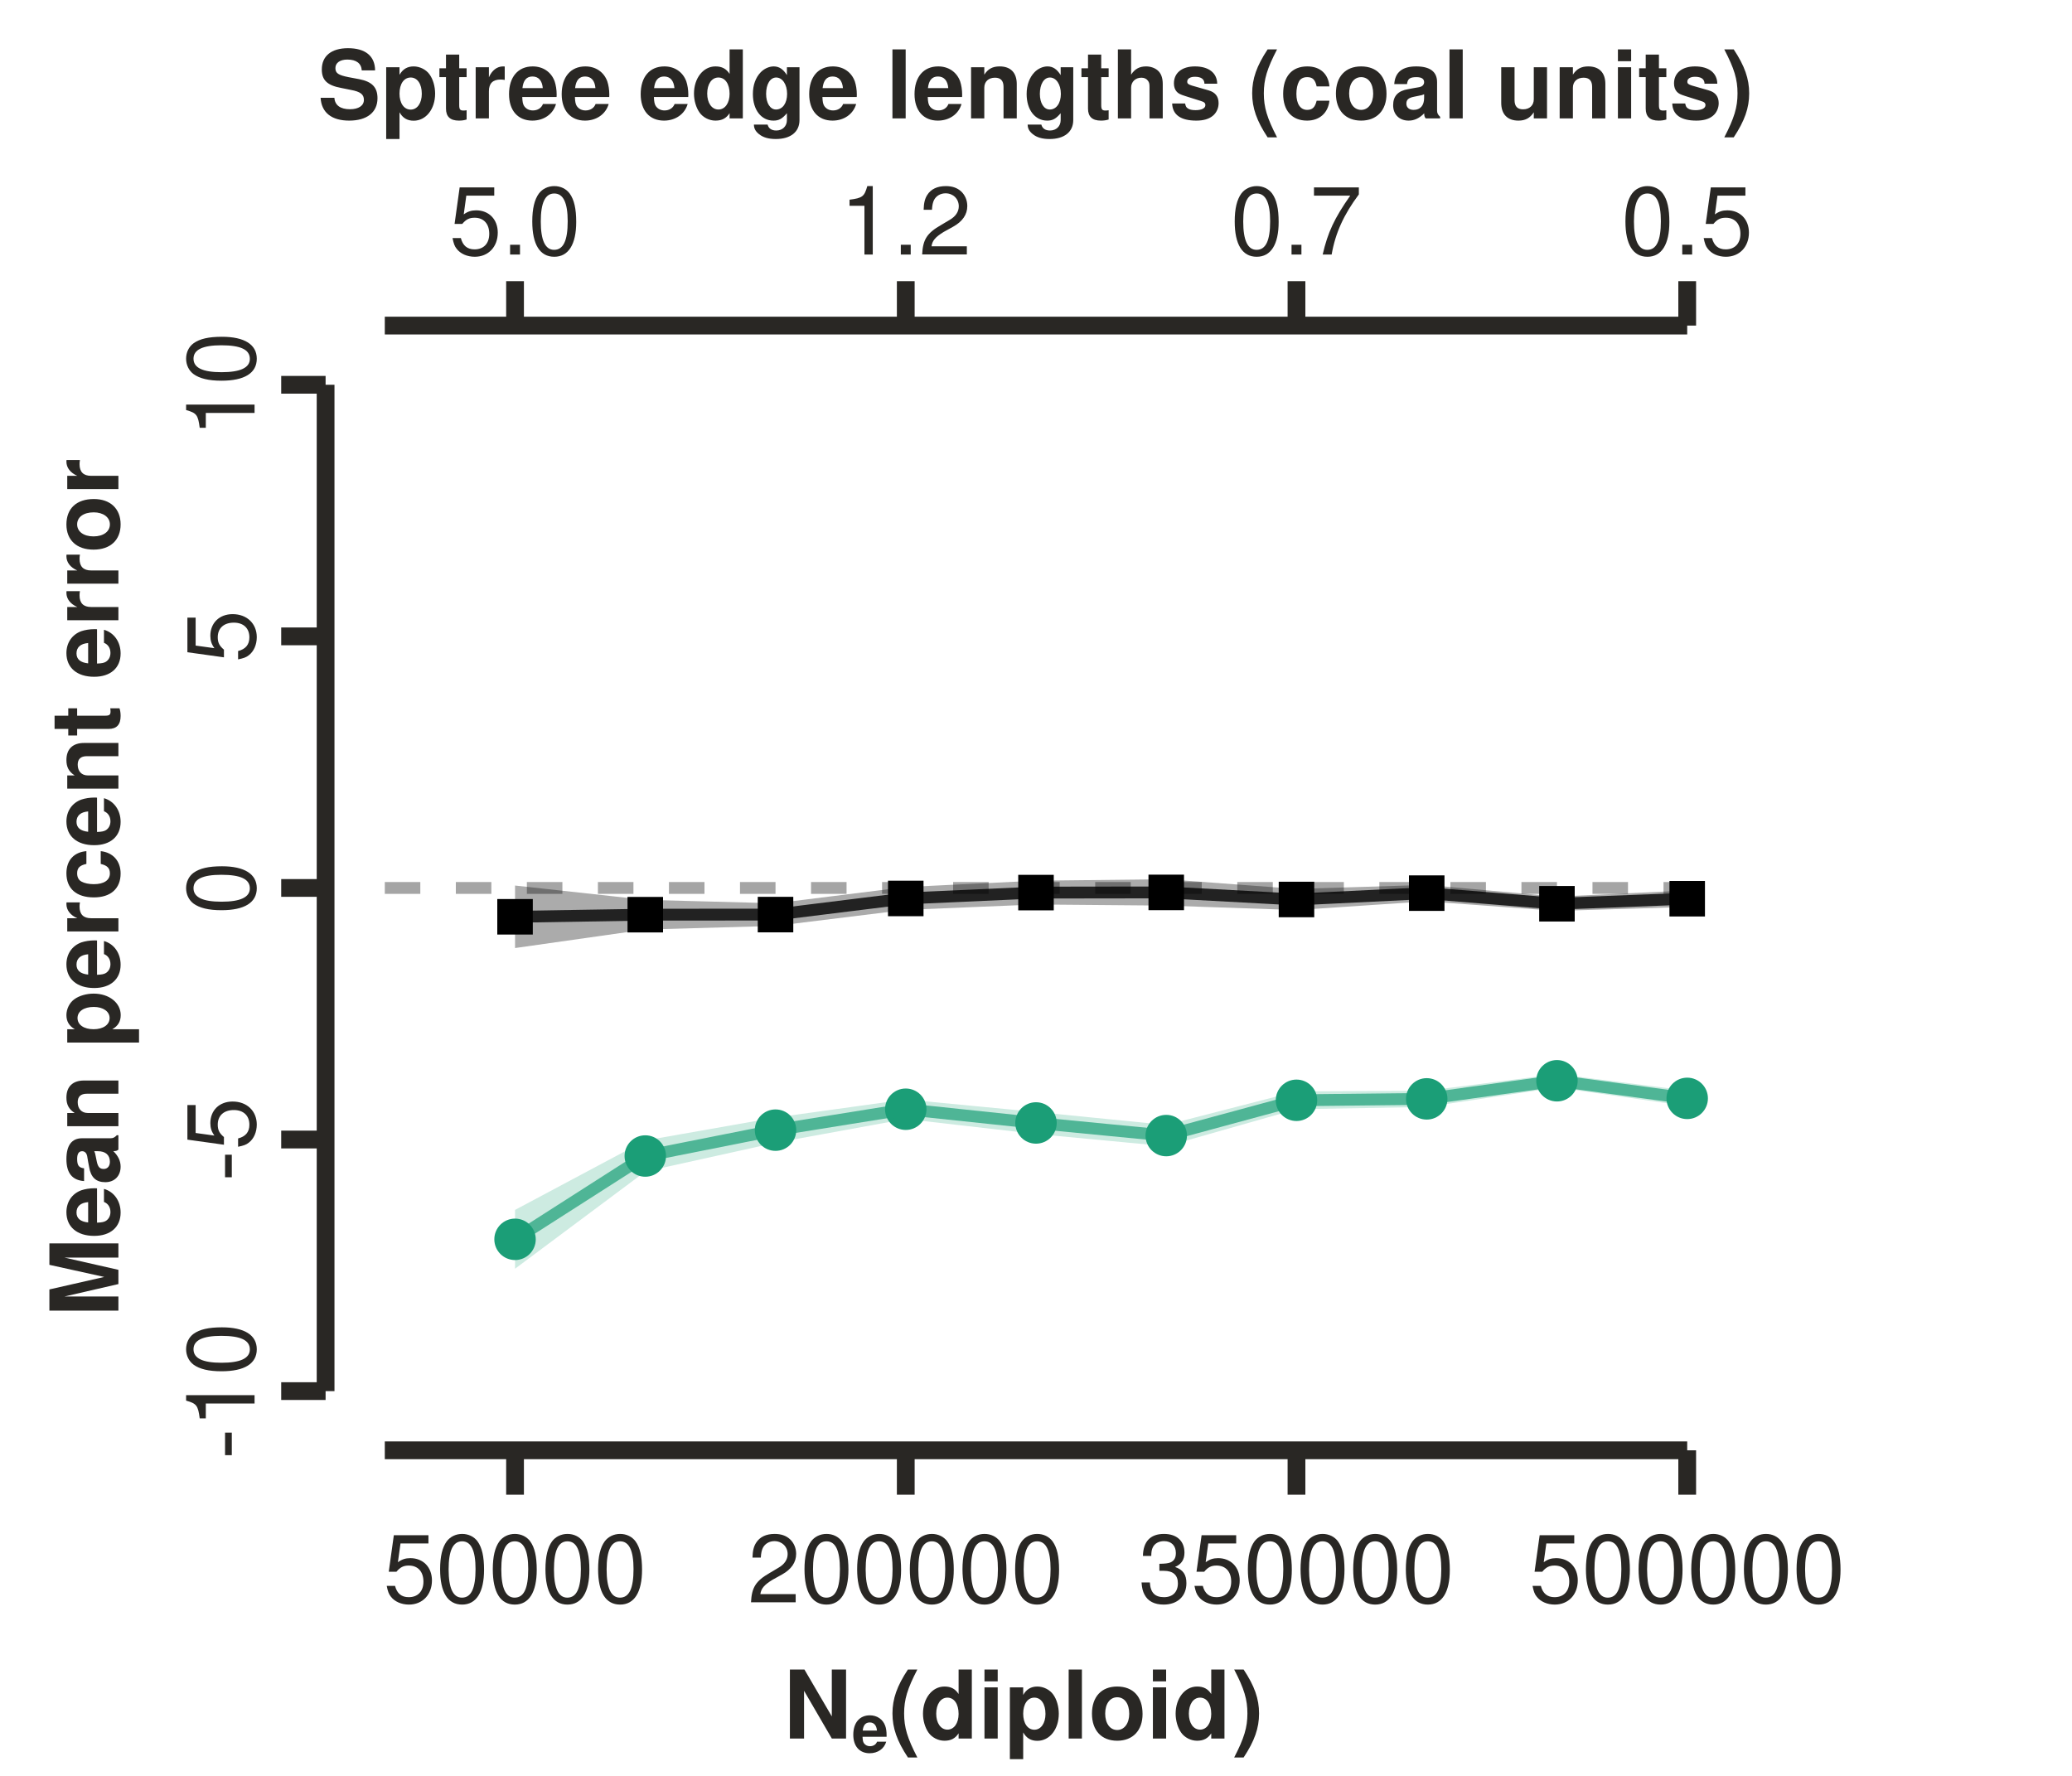
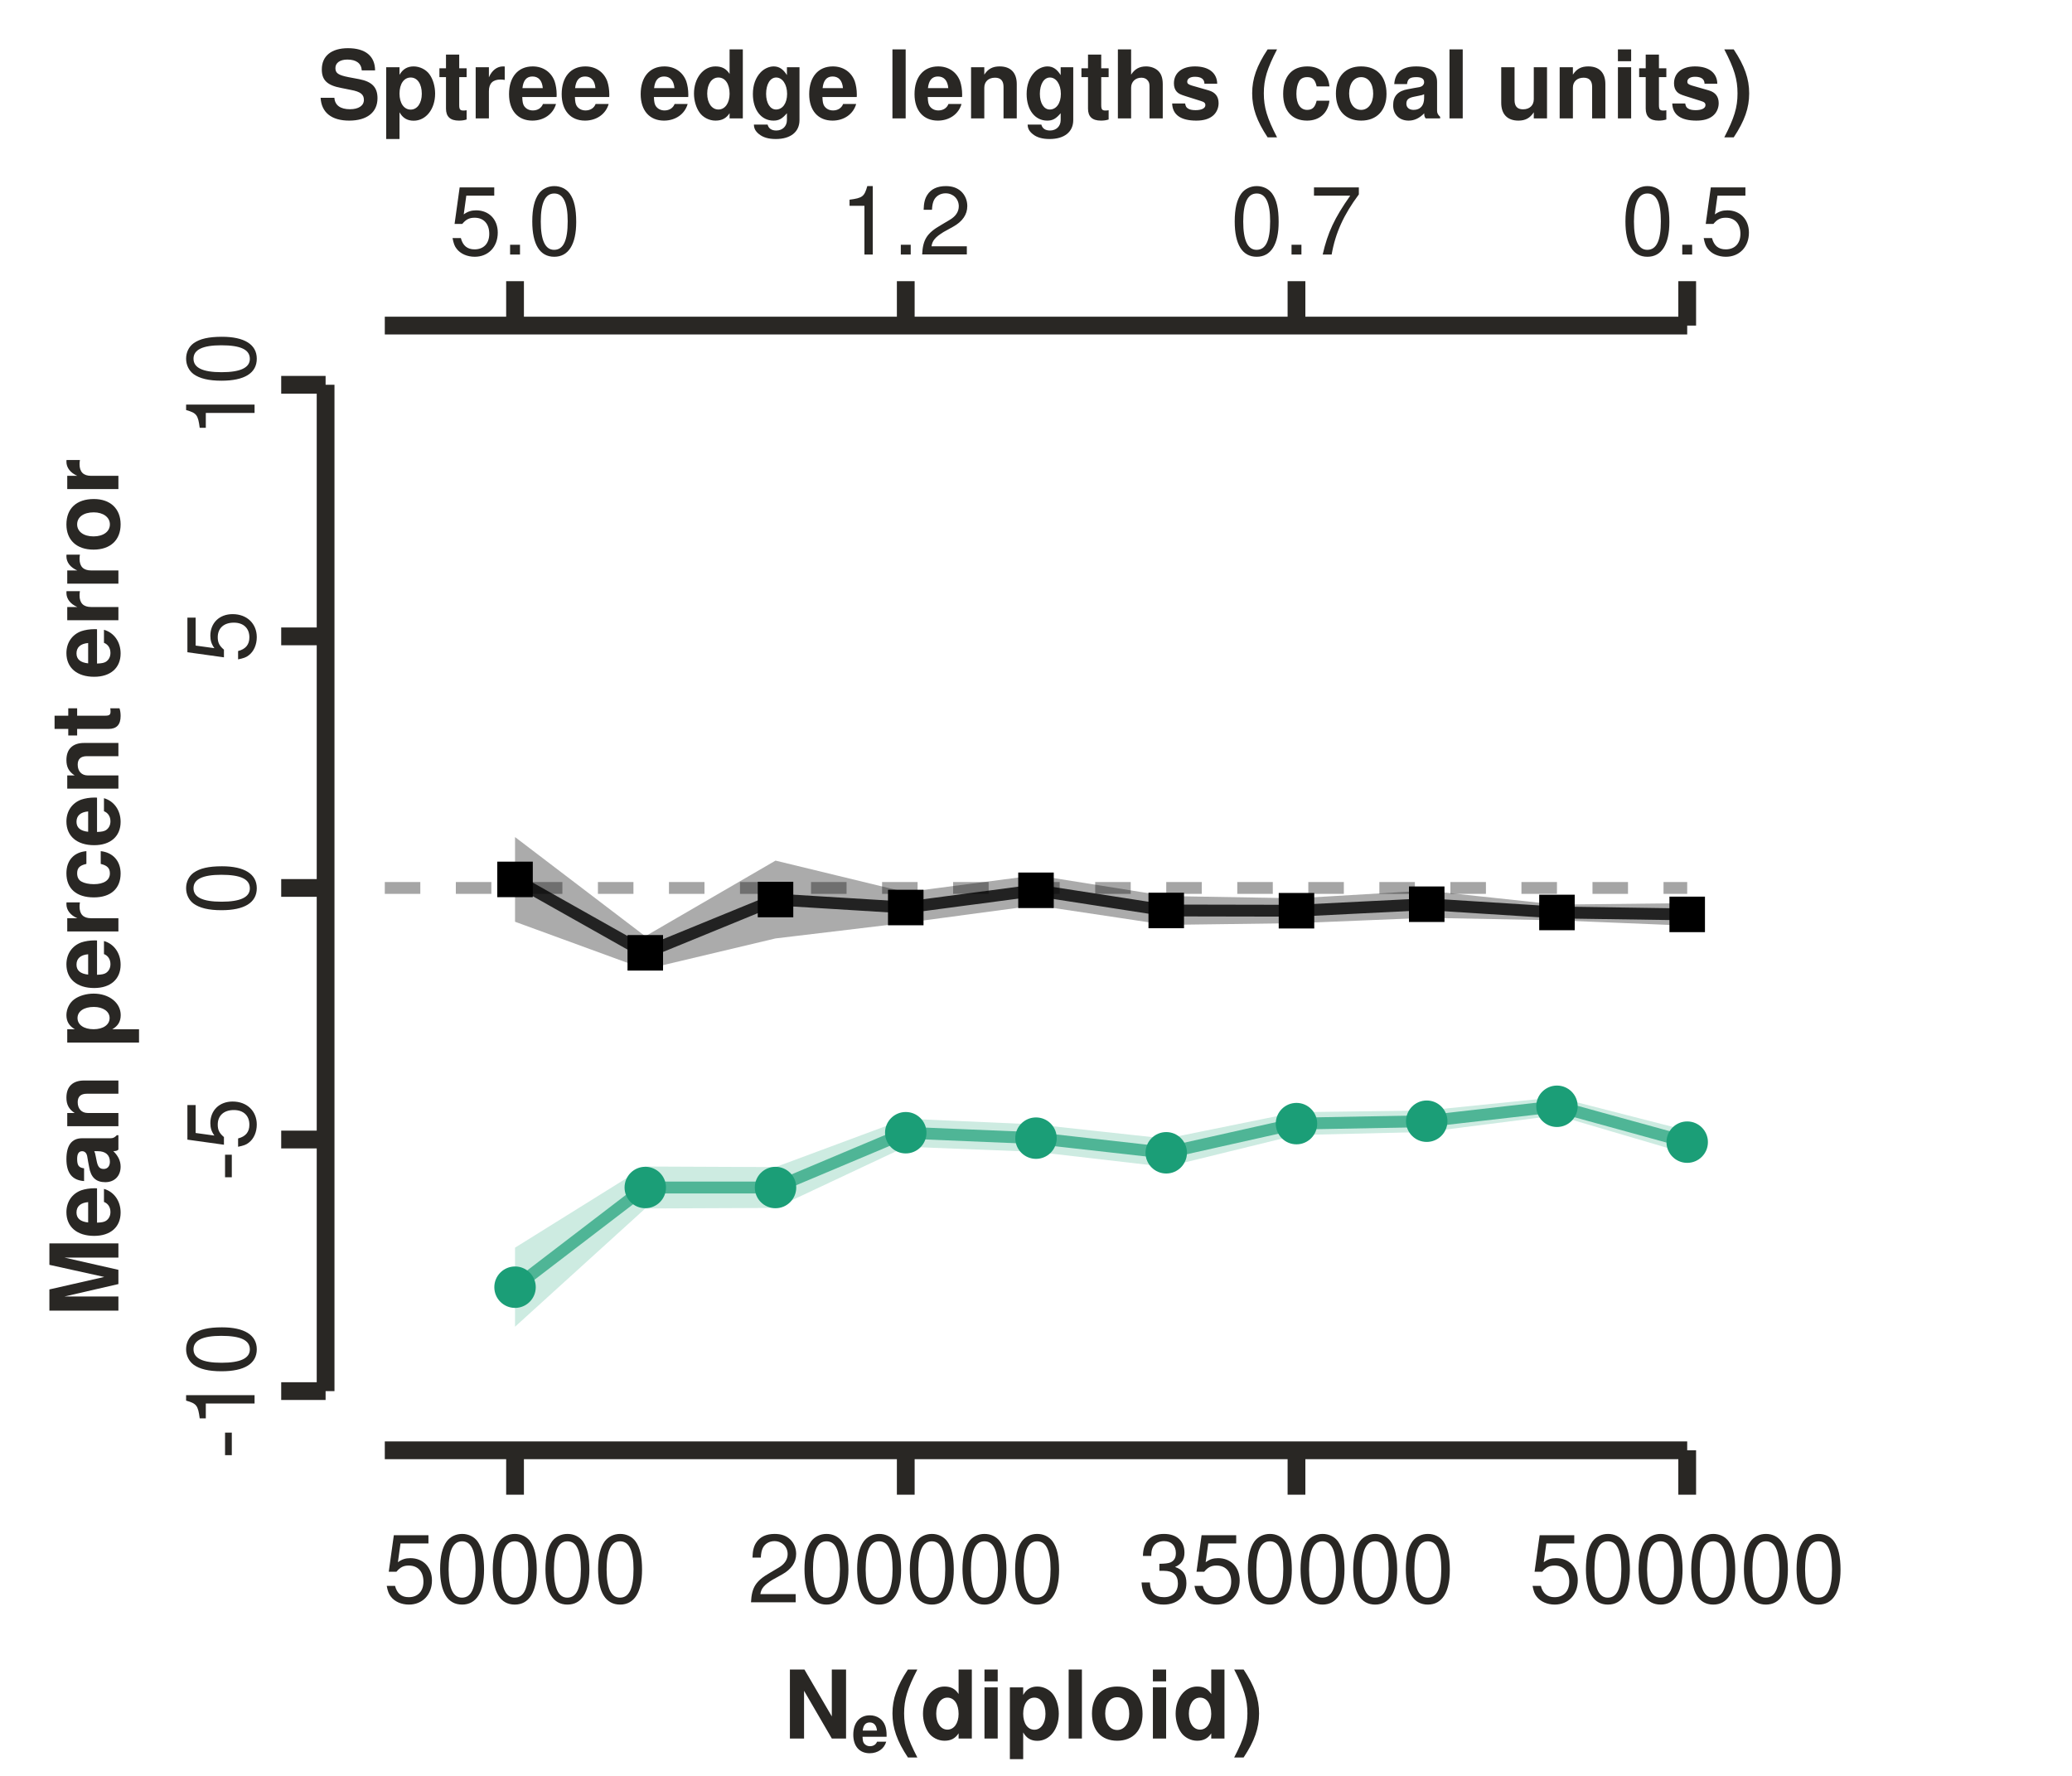
- <svg xmlns="http://www.w3.org/2000/svg" class="toyplot-canvas-Canvas" width="350.0px" height="300.0px" viewBox="0 0 350.0 300.0" preserveAspectRatio="xMidYMid meet" style="background-color:transparent;border-color:#292724;border-style:none;border-width:1.0;fill:rgb(16.1%,15.3%,14.1%);fill-opacity:1.0;font-family:Helvetica;font-size:12px;opacity:1.0;stroke:rgb(16.1%,15.3%,14.1%);stroke-opacity:1.0;stroke-width:1.0" id="t898b42ed49bf402a97ec13eadb7620c7">
-   <g class="toyplot-coordinates-Cartesian" id="te3120daf712441c984a32d03be09329d">
-     <clipPath id="t40e0ec7702844086bacdc59dd17a4ca3">
+ <svg xmlns="http://www.w3.org/2000/svg" class="toyplot-canvas-Canvas" width="350.0px" height="300.0px" viewBox="0 0 350.0 300.0" preserveAspectRatio="xMidYMid meet" style="background-color:transparent;border-color:#292724;border-style:none;border-width:1.0;fill:rgb(16.1%,15.3%,14.1%);fill-opacity:1.0;font-family:Helvetica;font-size:12px;opacity:1.0;stroke:rgb(16.1%,15.3%,14.1%);stroke-opacity:1.0;stroke-width:1.0" id="t0a50689ae76946beb324890d89b2f29f">
+   <g class="toyplot-coordinates-Cartesian" id="tf901ad1e573e42a2beb59bb0369011cc">
+     <clipPath id="td28cbfe2a2fa45f7bde8c42160016b52">
      <rect x="55.0" y="55.0" width="240.0" height="190.0" />
    </clipPath>
-     <g clip-path="url(#t40e0ec7702844086bacdc59dd17a4ca3)">
-       <g class="toyplot-mark-AxisLines" style="stroke:rgb(50.2%,50.2%,50.2%);stroke-dasharray:6,6;stroke-opacity:0.7;stroke-width:2" id="t2adfe1fe4d5e4ad0b45bec3607bae466">
+     <g clip-path="url(#td28cbfe2a2fa45f7bde8c42160016b52)">
+       <g class="toyplot-mark-AxisLines" style="stroke:rgb(50.2%,50.2%,50.2%);stroke-dasharray:6,6;stroke-opacity:0.7;stroke-width:2" id="td984bd1dd4d849a2b86c409b7e277055">
        <g class="toyplot-Series">
          <line class="toyplot-Datum" y1="150.0" y2="150.0" x1="65.0" x2="285.0" style="opacity:1.0;stroke:rgb(50.2%,50.2%,50.2%);stroke-dasharray:6,6;stroke-opacity:0.7;stroke-width:2" />
        </g>
      </g>
-       <g class="toyplot-mark-FillBoundaries" style="stroke:none" id="t3571a4dd97984aff8457b686be8feefe">
-         <polygon points="87.0,214.326 109.0,197.912 131.0,193.048 153.0,189.032 175.0,191.561 197.0,193.636 219.0,187.382 241.0,186.999 263.0,183.7 285.0,186.855 285.0,184.241 263.0,181.446 241.0,184.264 219.0,184.364 197.0,190.033 175.0,187.842 153.0,185.733 131.0,188.783 109.0,192.661 87.0,204.392" style="fill:rgb(40%,76.1%,64.7%);fill-opacity:1.0;opacity:0.33;stroke:none" />
+       <g class="toyplot-mark-FillBoundaries" style="stroke:none" id="t07bc2f2946704731a12827d670537c69">
+         <polygon points="87.0,224.122 109.0,204.149 131.0,204.056 153.0,193.718 175.0,194.582 197.0,197.131 219.0,191.745 241.0,191.222 263.0,188.42 285.0,194.899 285.0,190.988 263.0,185.349 241.0,187.591 219.0,187.88 197.0,192.352 175.0,189.951 153.0,188.981 131.0,197.158 109.0,197.061 87.0,210.768" style="fill:rgb(40%,76.1%,64.7%);fill-opacity:1.0;opacity:0.33;stroke:none" />
      </g>
-       <g class="toyplot-mark-FillBoundaries" style="stroke:none" id="tbf2021657dcb40f0b65e1a2b730cf05c">
-         <polygon points="87.0,160.153 109.0,157.028 131.0,156.41 153.0,153.703 175.0,152.794 197.0,152.983 219.0,153.735 241.0,152.264 263.0,153.879 285.0,153.213 285.0,150.429 263.0,151.465 241.0,149.49 219.0,150.166 197.0,148.526 175.0,148.777 153.0,149.847 131.0,152.593 109.0,152.007 87.0,149.594" style="fill:rgb(0%,0%,0%);fill-opacity:1.0;opacity:0.33;stroke:none" />
+       <g class="toyplot-mark-FillBoundaries" style="stroke:none" id="t29233f70955c48989aa7865d5a36a529">
+         <polygon points="87.0,155.711 109.0,163.754 131.0,158.53 153.0,155.897 175.0,152.942 197.0,156.244 219.0,155.952 241.0,155.046 263.0,155.47 285.0,156.371 285.0,152.567 263.0,152.817 241.0,150.453 219.0,151.745 197.0,151.367 175.0,147.856 153.0,150.717 131.0,145.383 109.0,158.164 87.0,141.406" style="fill:rgb(0%,0%,0%);fill-opacity:1.0;opacity:0.33;stroke:none" />
      </g>
-       <g class="toyplot-mark-Plot" style="fill:none" id="t8279c85055da447792037744380fdac7">
+       <g class="toyplot-mark-Plot" style="fill:none" id="t7855782535354788a47c4404d9da43f6">
        <g class="toyplot-Series">
-           <path d="M 87.0 209.359 L 109.0 195.286 L 131.0 190.916 L 153.0 187.382 L 175.0 189.702 L 197.0 191.834 L 219.0 185.873 L 241.0 185.632 L 263.0 182.573 L 285.0 185.548" style="stroke:rgb(10.6%,62%,46.7%);stroke-opacity:0.7;stroke-width:2.0" />
-           <g style="fill:rgb(10.6%,62%,46.7%);fill-opacity:1.0;opacity:1.0;stroke:rgb(10.6%,62%,46.7%);stroke-opacity:1.0" class="toyplot-Datum" transform="translate(87.0, 209.3591)">
+           <path d="M 87.0 217.445 L 109.0 200.605 L 131.0 200.607 L 153.0 191.35 L 175.0 192.267 L 197.0 194.742 L 219.0 189.813 L 241.0 189.406 L 263.0 186.885 L 285.0 192.943" style="stroke:rgb(10.6%,62%,46.7%);stroke-opacity:0.7;stroke-width:2.0" />
+           <g style="fill:rgb(10.6%,62%,46.7%);fill-opacity:1.0;opacity:1.0;stroke:rgb(10.6%,62%,46.7%);stroke-opacity:1.0" class="toyplot-Datum" transform="translate(87.0, 217.4452)">
            <circle r="3.0" />
          </g>
-           <g style="fill:rgb(10.6%,62%,46.7%);fill-opacity:1.0;opacity:1.0;stroke:rgb(10.6%,62%,46.7%);stroke-opacity:1.0" class="toyplot-Datum" transform="translate(109.0, 195.2862)">
+           <g style="fill:rgb(10.6%,62%,46.7%);fill-opacity:1.0;opacity:1.0;stroke:rgb(10.6%,62%,46.7%);stroke-opacity:1.0" class="toyplot-Datum" transform="translate(109.0, 200.6047)">
            <circle r="3.0" />
          </g>
-           <g style="fill:rgb(10.6%,62%,46.7%);fill-opacity:1.0;opacity:1.0;stroke:rgb(10.6%,62%,46.7%);stroke-opacity:1.0" class="toyplot-Datum" transform="translate(131.0, 190.9158)">
+           <g style="fill:rgb(10.6%,62%,46.7%);fill-opacity:1.0;opacity:1.0;stroke:rgb(10.6%,62%,46.7%);stroke-opacity:1.0" class="toyplot-Datum" transform="translate(131.0, 200.607)">
            <circle r="3.0" />
          </g>
-           <g style="fill:rgb(10.6%,62%,46.7%);fill-opacity:1.0;opacity:1.0;stroke:rgb(10.6%,62%,46.7%);stroke-opacity:1.0" class="toyplot-Datum" transform="translate(153.0, 187.3822)">
+           <g style="fill:rgb(10.6%,62%,46.7%);fill-opacity:1.0;opacity:1.0;stroke:rgb(10.6%,62%,46.7%);stroke-opacity:1.0" class="toyplot-Datum" transform="translate(153.0, 191.3497)">
            <circle r="3.0" />
          </g>
-           <g style="fill:rgb(10.6%,62%,46.7%);fill-opacity:1.0;opacity:1.0;stroke:rgb(10.6%,62%,46.7%);stroke-opacity:1.0" class="toyplot-Datum" transform="translate(175.0, 189.7016)">
+           <g style="fill:rgb(10.6%,62%,46.7%);fill-opacity:1.0;opacity:1.0;stroke:rgb(10.6%,62%,46.7%);stroke-opacity:1.0" class="toyplot-Datum" transform="translate(175.0, 192.2667)">
            <circle r="3.0" />
          </g>
-           <g style="fill:rgb(10.6%,62%,46.7%);fill-opacity:1.0;opacity:1.0;stroke:rgb(10.6%,62%,46.7%);stroke-opacity:1.0" class="toyplot-Datum" transform="translate(197.0, 191.8344)">
+           <g style="fill:rgb(10.6%,62%,46.7%);fill-opacity:1.0;opacity:1.0;stroke:rgb(10.6%,62%,46.7%);stroke-opacity:1.0" class="toyplot-Datum" transform="translate(197.0, 194.7418)">
            <circle r="3.0" />
          </g>
-           <g style="fill:rgb(10.6%,62%,46.7%);fill-opacity:1.0;opacity:1.0;stroke:rgb(10.6%,62%,46.7%);stroke-opacity:1.0" class="toyplot-Datum" transform="translate(219.0, 185.8728)">
+           <g style="fill:rgb(10.6%,62%,46.7%);fill-opacity:1.0;opacity:1.0;stroke:rgb(10.6%,62%,46.7%);stroke-opacity:1.0" class="toyplot-Datum" transform="translate(219.0, 189.8127)">
            <circle r="3.0" />
          </g>
-           <g style="fill:rgb(10.6%,62%,46.7%);fill-opacity:1.0;opacity:1.0;stroke:rgb(10.6%,62%,46.7%);stroke-opacity:1.0" class="toyplot-Datum" transform="translate(241.0, 185.6317)">
+           <g style="fill:rgb(10.6%,62%,46.7%);fill-opacity:1.0;opacity:1.0;stroke:rgb(10.6%,62%,46.7%);stroke-opacity:1.0" class="toyplot-Datum" transform="translate(241.0, 189.4063)">
            <circle r="3.0" />
          </g>
-           <g style="fill:rgb(10.6%,62%,46.7%);fill-opacity:1.0;opacity:1.0;stroke:rgb(10.6%,62%,46.7%);stroke-opacity:1.0" class="toyplot-Datum" transform="translate(263.0, 182.5731)">
+           <g style="fill:rgb(10.6%,62%,46.7%);fill-opacity:1.0;opacity:1.0;stroke:rgb(10.6%,62%,46.7%);stroke-opacity:1.0" class="toyplot-Datum" transform="translate(263.0, 186.8845)">
            <circle r="3.0" />
          </g>
-           <g style="fill:rgb(10.6%,62%,46.7%);fill-opacity:1.0;opacity:1.0;stroke:rgb(10.6%,62%,46.7%);stroke-opacity:1.0" class="toyplot-Datum" transform="translate(285.0, 185.5484)">
+           <g style="fill:rgb(10.6%,62%,46.7%);fill-opacity:1.0;opacity:1.0;stroke:rgb(10.6%,62%,46.7%);stroke-opacity:1.0" class="toyplot-Datum" transform="translate(285.0, 192.9433)">
            <circle r="3.0" />
          </g>
        </g>
      </g>
-       <g class="toyplot-mark-Plot" style="fill:none" id="t17d989c8f4464d7db4ba42947e99c839">
+       <g class="toyplot-mark-Plot" style="fill:none" id="tbf1ece3858fb48bd90f81981c49fc153">
        <g class="toyplot-Series">
-           <path d="M 87.0 154.874 L 109.0 154.517 L 131.0 154.501 L 153.0 151.775 L 175.0 150.785 L 197.0 150.755 L 219.0 151.951 L 241.0 150.877 L 263.0 152.672 L 285.0 151.821" style="stroke:rgb(0%,0%,0%);stroke-opacity:0.8;stroke-width:2.0" />
-           <g style="fill:rgb(0%,0%,0%);fill-opacity:1.0;opacity:1.0;stroke:none" class="toyplot-Datum" transform="translate(87.0, 154.8738)">
+           <path d="M 87.0 148.559 L 109.0 160.959 L 131.0 151.957 L 153.0 153.307 L 175.0 150.399 L 197.0 153.806 L 219.0 153.849 L 241.0 152.75 L 263.0 154.143 L 285.0 154.469" style="stroke:rgb(0%,0%,0%);stroke-opacity:0.8;stroke-width:2.0" />
+           <g style="fill:rgb(0%,0%,0%);fill-opacity:1.0;opacity:1.0;stroke:none" class="toyplot-Datum" transform="translate(87.0, 148.5587)">
            <rect x="-3.0" y="-3.0" width="6.0" height="6.0" />
          </g>
-           <g style="fill:rgb(0%,0%,0%);fill-opacity:1.0;opacity:1.0;stroke:none" class="toyplot-Datum" transform="translate(109.0, 154.5172)">
+           <g style="fill:rgb(0%,0%,0%);fill-opacity:1.0;opacity:1.0;stroke:none" class="toyplot-Datum" transform="translate(109.0, 160.9591)">
            <rect x="-3.0" y="-3.0" width="6.0" height="6.0" />
          </g>
-           <g style="fill:rgb(0%,0%,0%);fill-opacity:1.0;opacity:1.0;stroke:none" class="toyplot-Datum" transform="translate(131.0, 154.5015)">
+           <g style="fill:rgb(0%,0%,0%);fill-opacity:1.0;opacity:1.0;stroke:none" class="toyplot-Datum" transform="translate(131.0, 151.9569)">
            <rect x="-3.0" y="-3.0" width="6.0" height="6.0" />
          </g>
-           <g style="fill:rgb(0%,0%,0%);fill-opacity:1.0;opacity:1.0;stroke:none" class="toyplot-Datum" transform="translate(153.0, 151.7751)">
+           <g style="fill:rgb(0%,0%,0%);fill-opacity:1.0;opacity:1.0;stroke:none" class="toyplot-Datum" transform="translate(153.0, 153.3071)">
            <rect x="-3.0" y="-3.0" width="6.0" height="6.0" />
          </g>
-           <g style="fill:rgb(0%,0%,0%);fill-opacity:1.0;opacity:1.0;stroke:none" class="toyplot-Datum" transform="translate(175.0, 150.7854)">
+           <g style="fill:rgb(0%,0%,0%);fill-opacity:1.0;opacity:1.0;stroke:none" class="toyplot-Datum" transform="translate(175.0, 150.3992)">
            <rect x="-3.0" y="-3.0" width="6.0" height="6.0" />
          </g>
-           <g style="fill:rgb(0%,0%,0%);fill-opacity:1.0;opacity:1.0;stroke:none" class="toyplot-Datum" transform="translate(197.0, 150.7547)">
+           <g style="fill:rgb(0%,0%,0%);fill-opacity:1.0;opacity:1.0;stroke:none" class="toyplot-Datum" transform="translate(197.0, 153.8059)">
            <rect x="-3.0" y="-3.0" width="6.0" height="6.0" />
          </g>
-           <g style="fill:rgb(0%,0%,0%);fill-opacity:1.0;opacity:1.0;stroke:none" class="toyplot-Datum" transform="translate(219.0, 151.9508)">
+           <g style="fill:rgb(0%,0%,0%);fill-opacity:1.0;opacity:1.0;stroke:none" class="toyplot-Datum" transform="translate(219.0, 153.8487)">
            <rect x="-3.0" y="-3.0" width="6.0" height="6.0" />
          </g>
-           <g style="fill:rgb(0%,0%,0%);fill-opacity:1.0;opacity:1.0;stroke:none" class="toyplot-Datum" transform="translate(241.0, 150.8769)">
+           <g style="fill:rgb(0%,0%,0%);fill-opacity:1.0;opacity:1.0;stroke:none" class="toyplot-Datum" transform="translate(241.0, 152.7499)">
            <rect x="-3.0" y="-3.0" width="6.0" height="6.0" />
          </g>
-           <g style="fill:rgb(0%,0%,0%);fill-opacity:1.0;opacity:1.0;stroke:none" class="toyplot-Datum" transform="translate(263.0, 152.6719)">
+           <g style="fill:rgb(0%,0%,0%);fill-opacity:1.0;opacity:1.0;stroke:none" class="toyplot-Datum" transform="translate(263.0, 154.1433)">
            <rect x="-3.0" y="-3.0" width="6.0" height="6.0" />
          </g>
-           <g style="fill:rgb(0%,0%,0%);fill-opacity:1.0;opacity:1.0;stroke:none" class="toyplot-Datum" transform="translate(285.0, 151.8212)">
+           <g style="fill:rgb(0%,0%,0%);fill-opacity:1.0;opacity:1.0;stroke:none" class="toyplot-Datum" transform="translate(285.0, 154.4688)">
            <rect x="-3.0" y="-3.0" width="6.0" height="6.0" />
          </g>
        </g>
      </g>
    </g>
-     <g class="toyplot-coordinates-Axis" id="t3644cf0fe43346069b7d8a9e8cf64343" transform="translate(65.0,235.0)translate(0,10.0)">
+     <g class="toyplot-coordinates-Axis" id="tea99f3b038154fe782ad44c3934cd31a" transform="translate(65.0,235.0)translate(0,10.0)">
      <line x1="0" y1="0" x2="220.0" y2="0" style="stroke-width:3" />
      <g>
        <line x1="22.0" y1="7.5" x2="22.0" y2="0" style="stroke-width:3" />
        <line x1="88.0" y1="7.5" x2="88.0" y2="0" style="stroke-width:3" />
        <line x1="154.0" y1="7.5" x2="154.0" y2="0" style="stroke-width:3" />
        <line x1="220.0" y1="7.5" x2="220.0" y2="0" style="stroke-width:3" />
      </g>
      <g>
        <g transform="translate(22.0,12.0)">
          <text x="-22.24" y="13.688" style="fill:rgb(16.1%,15.3%,14.1%);fill-opacity:1.0;font-family:helvetica;font-size:16.0px;font-weight:normal;stroke:none;vertical-align:baseline;white-space:pre">50000</text>
        </g>
        <g transform="translate(88.0,12.0)">
          <text x="-26.688" y="13.688" style="fill:rgb(16.1%,15.3%,14.1%);fill-opacity:1.0;font-family:helvetica;font-size:16.0px;font-weight:normal;stroke:none;vertical-align:baseline;white-space:pre">200000</text>
        </g>
        <g transform="translate(154.0,12.0)">
          <text x="-26.688" y="13.688" style="fill:rgb(16.1%,15.3%,14.1%);fill-opacity:1.0;font-family:helvetica;font-size:16.0px;font-weight:normal;stroke:none;vertical-align:baseline;white-space:pre">350000</text>
        </g>
        <g transform="translate(220.0,12.0)">
          <text x="-26.688" y="13.688" style="fill:rgb(16.1%,15.3%,14.1%);fill-opacity:1.0;font-family:helvetica;font-size:16.0px;font-weight:normal;stroke:none;vertical-align:baseline;white-space:pre">500000</text>
        </g>
      </g>
      <g transform="translate(110.0,35.0)">
        <text x="-42.666" y="13.688" style="fill:rgb(16.1%,15.3%,14.1%);fill-opacity:1.0;font-family:helvetica;font-size:16.0px;font-weight:bold;stroke:none;vertical-align:baseline;white-space:pre">N</text>
        <text x="-31.114" y="15.928" style="fill:rgb(16.1%,15.3%,14.1%);fill-opacity:1.0;font-family:helvetica;font-size:11.2px;font-weight:bold;stroke:none;vertical-align:baseline;white-space:pre">e</text>
        <text x="-24.886" y="13.688" style="fill:rgb(16.1%,15.3%,14.1%);fill-opacity:1.0;font-family:helvetica;font-size:16.0px;font-weight:bold;stroke:none;vertical-align:baseline;white-space:pre"> (diploid)</text>
      </g>
      <g class="toyplot-coordinates-Axis-coordinates" style="visibility:hidden" transform="">
        <line x1="0" x2="0" y1="-6.0" y2="9.0" style="stroke:rgb(43.9%,50.2%,56.5%);stroke-opacity:1.0;stroke-width:1.0" />
        <text x="0" y="-12.0" style="alignment-baseline:alphabetic;fill:rgb(43.9%,50.2%,56.5%);fill-opacity:1.0;font-size:10px;font-weight:normal;stroke:none;text-anchor:middle" />
      </g>
    </g>
-     <g class="toyplot-coordinates-Axis" id="tf6957c1d17f041d298722e4fde5e3285" transform="translate(65.0,235.0)rotate(-90.0)translate(0,-10.0)">
+     <g class="toyplot-coordinates-Axis" id="td112b0eef8a6445fa04a07b9b07d089b" transform="translate(65.0,235.0)rotate(-90.0)translate(0,-10.0)">
      <line x1="0" y1="0" x2="170.0" y2="0" style="stroke-width:3" />
      <g>
        <line x1="0.0" y1="-7.5" x2="0.0" y2="0" style="stroke-width:3" />
        <line x1="42.5" y1="-7.5" x2="42.5" y2="0" style="stroke-width:3" />
        <line x1="85.0" y1="-7.5" x2="85.0" y2="0" style="stroke-width:3" />
        <line x1="127.5" y1="-7.5" x2="127.5" y2="0" style="stroke-width:3" />
        <line x1="170.0" y1="-7.5" x2="170.0" y2="0" style="stroke-width:3" />
      </g>
      <g>
        <g transform="translate(0.0,-12.0)">
          <text x="-11.56" y="0.0" style="fill:rgb(16.1%,15.3%,14.1%);fill-opacity:1.0;font-family:helvetica;font-size:16.0px;font-weight:normal;stroke:none;vertical-align:baseline;white-space:pre">-10</text>
        </g>
        <g transform="translate(42.5,-12.0)">
          <text x="-7.112" y="0.0" style="fill:rgb(16.1%,15.3%,14.1%);fill-opacity:1.0;font-family:helvetica;font-size:16.0px;font-weight:normal;stroke:none;vertical-align:baseline;white-space:pre">-5</text>
        </g>
        <g transform="translate(85.0,-12.0)">
          <text x="-4.448" y="0.0" style="fill:rgb(16.1%,15.3%,14.1%);fill-opacity:1.0;font-family:helvetica;font-size:16.0px;font-weight:normal;stroke:none;vertical-align:baseline;white-space:pre">0</text>
        </g>
        <g transform="translate(127.5,-12.0)">
          <text x="-4.448" y="0.0" style="fill:rgb(16.1%,15.3%,14.1%);fill-opacity:1.0;font-family:helvetica;font-size:16.0px;font-weight:normal;stroke:none;vertical-align:baseline;white-space:pre">5</text>
        </g>
        <g transform="translate(170.0,-12.0)">
          <text x="-8.896" y="0.0" style="fill:rgb(16.1%,15.3%,14.1%);fill-opacity:1.0;font-family:helvetica;font-size:16.0px;font-weight:normal;stroke:none;vertical-align:baseline;white-space:pre">10</text>
        </g>
      </g>
      <g transform="translate(85.0,-35.0)">
        <text x="-72.464" y="0.0" style="fill:rgb(16.1%,15.3%,14.1%);fill-opacity:1.0;font-family:helvetica;font-size:16.0px;font-weight:bold;stroke:none;vertical-align:baseline;white-space:pre">Mean percent error</text>
      </g>
      <g class="toyplot-coordinates-Axis-coordinates" style="visibility:hidden" transform="">
        <line x1="0" x2="0" y1="6.0" y2="-9.0" style="stroke:rgb(43.9%,50.2%,56.5%);stroke-opacity:1.0;stroke-width:1.0" />
        <text x="0" y="12.0" style="alignment-baseline:hanging;fill:rgb(43.9%,50.2%,56.5%);fill-opacity:1.0;font-size:10px;font-weight:normal;stroke:none;text-anchor:middle" />
      </g>
    </g>
  </g>
-   <g class="toyplot-coordinates-Cartesian" id="tabaab040fa4d4f98ad3064356a8e8bb6">
-     <clipPath id="t5ecacd8f21d24c5e9a56ffa7d52bb580">
+   <g class="toyplot-coordinates-Cartesian" id="t5fe1cbd5bc134a60ac080e3bc85132d0">
+     <clipPath id="t26fc5e0a3ea6427e846ba05ef472a7ba">
      <rect x="55.0" y="55.0" width="240.0" height="190.0" />
    </clipPath>
-     <g clip-path="url(#t5ecacd8f21d24c5e9a56ffa7d52bb580)" />
-     <g class="toyplot-coordinates-Axis" id="tb5b00f3ceaa640288f8a538083df2a7c" transform="translate(65.0,65.0)translate(0,-10.0)">
+     <g clip-path="url(#t26fc5e0a3ea6427e846ba05ef472a7ba)" />
+     <g class="toyplot-coordinates-Axis" id="t9069764231f04b18b44fa1a24fb582d5" transform="translate(65.0,65.0)translate(0,-10.0)">
      <line x1="0" y1="0" x2="220.0" y2="0" style="stroke-width:3" />
      <g>
        <line x1="22" y1="-7.5" x2="22" y2="0" style="stroke-width:3" />
        <line x1="88" y1="-7.5" x2="88" y2="0" style="stroke-width:3" />
        <line x1="154" y1="-7.5" x2="154" y2="0" style="stroke-width:3" />
        <line x1="220.0" y1="-7.5" x2="220.0" y2="0" style="stroke-width:3" />
      </g>
      <g>
        <g transform="translate(22.0002,-12.0)">
          <text x="-11.12" y="0.0" style="fill:rgb(16.1%,15.3%,14.1%);fill-opacity:1.0;font-family:helvetica;font-size:16.0px;font-weight:normal;stroke:none;vertical-align:baseline;white-space:pre">5.0</text>
        </g>
        <g transform="translate(88.00013,-12.0)">
          <text x="-11.12" y="0.0" style="fill:rgb(16.1%,15.3%,14.1%);fill-opacity:1.0;font-family:helvetica;font-size:16.0px;font-weight:normal;stroke:none;vertical-align:baseline;white-space:pre">1.2</text>
        </g>
        <g transform="translate(154.0001,-12.0)">
          <text x="-11.12" y="0.0" style="fill:rgb(16.1%,15.3%,14.1%);fill-opacity:1.0;font-family:helvetica;font-size:16.0px;font-weight:normal;stroke:none;vertical-align:baseline;white-space:pre">0.7</text>
        </g>
        <g transform="translate(220.0,-12.0)">
          <text x="-11.12" y="0.0" style="fill:rgb(16.1%,15.3%,14.1%);fill-opacity:1.0;font-family:helvetica;font-size:16.0px;font-weight:normal;stroke:none;vertical-align:baseline;white-space:pre">0.5</text>
        </g>
      </g>
      <g transform="translate(110.0,-35.0)">
        <text x="-121.36" y="0.0" style="fill:rgb(16.1%,15.3%,14.1%);fill-opacity:1.0;font-family:helvetica;font-size:16.0px;font-weight:bold;stroke:none;vertical-align:baseline;white-space:pre">Sptree edge lengths (coal units)</text>
      </g>
      <g class="toyplot-coordinates-Axis-coordinates" style="visibility:hidden" transform="">
        <line x1="0" x2="0" y1="6.0" y2="-9.0" style="stroke:rgb(43.9%,50.2%,56.5%);stroke-opacity:1.0;stroke-width:1.0" />
        <text x="0" y="12.0" style="alignment-baseline:hanging;fill:rgb(43.9%,50.2%,56.5%);fill-opacity:1.0;font-size:10px;font-weight:normal;stroke:none;text-anchor:middle" />
      </g>
    </g>
  </g>
</svg>
